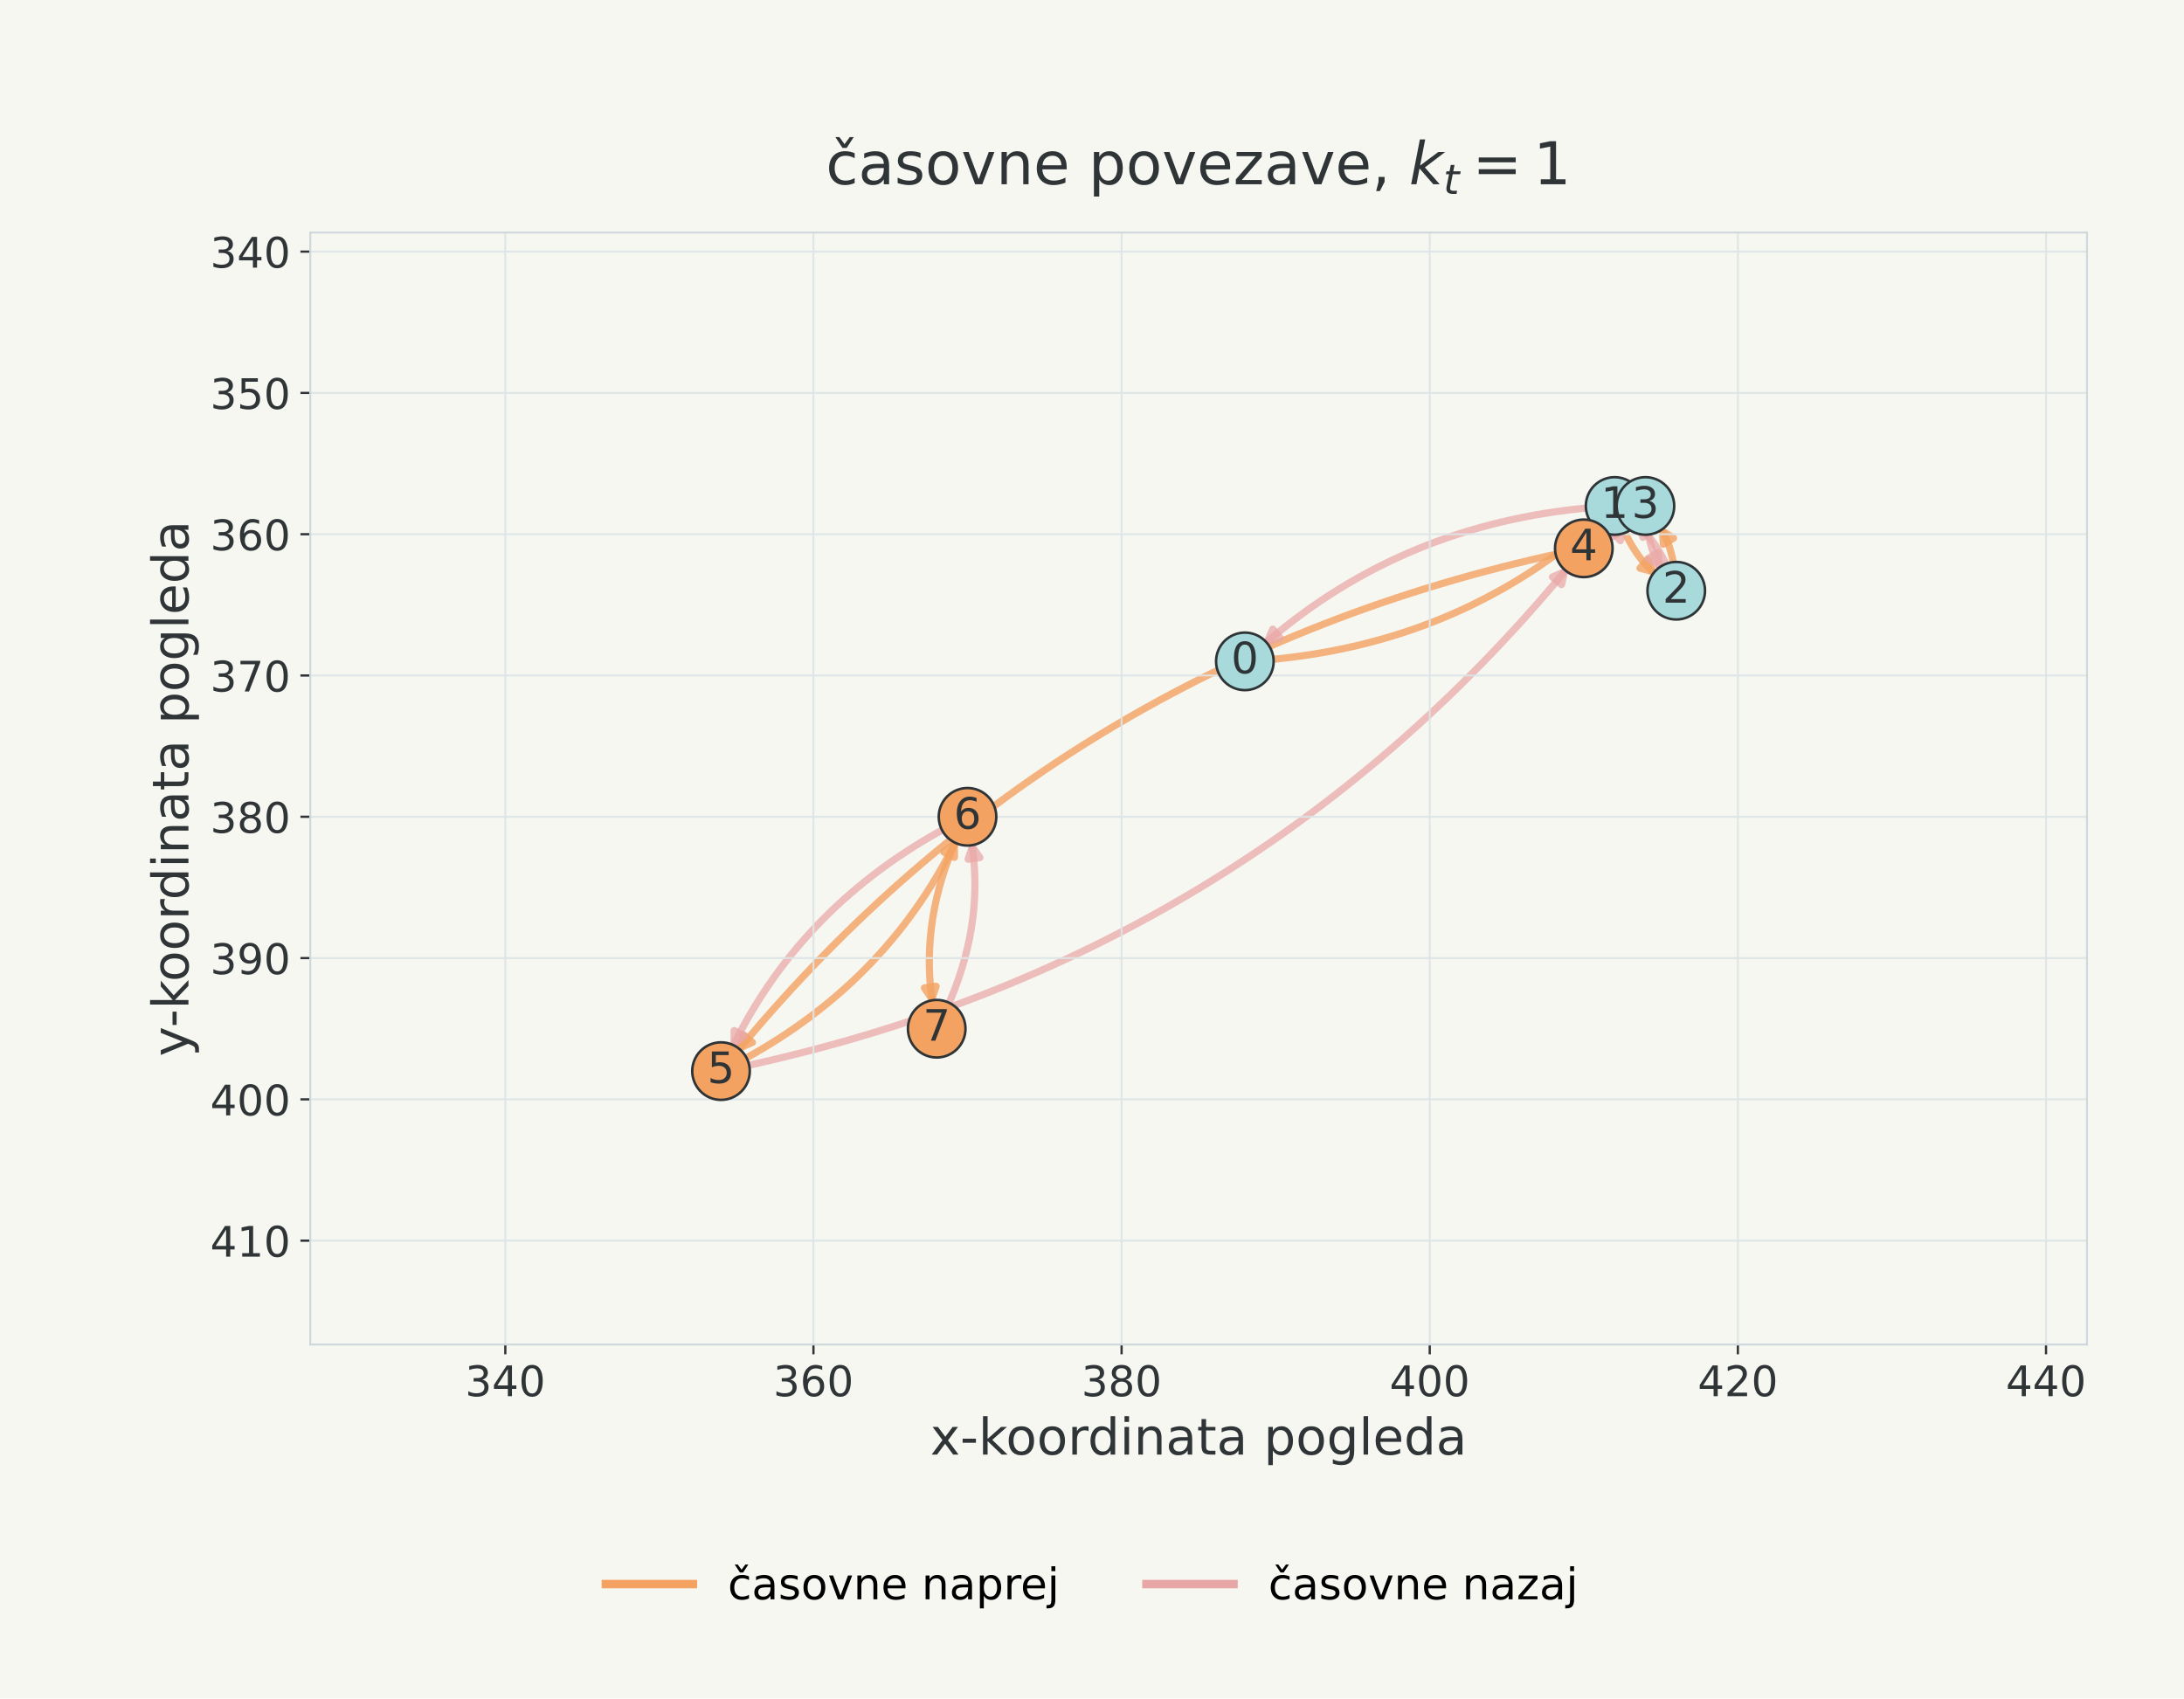
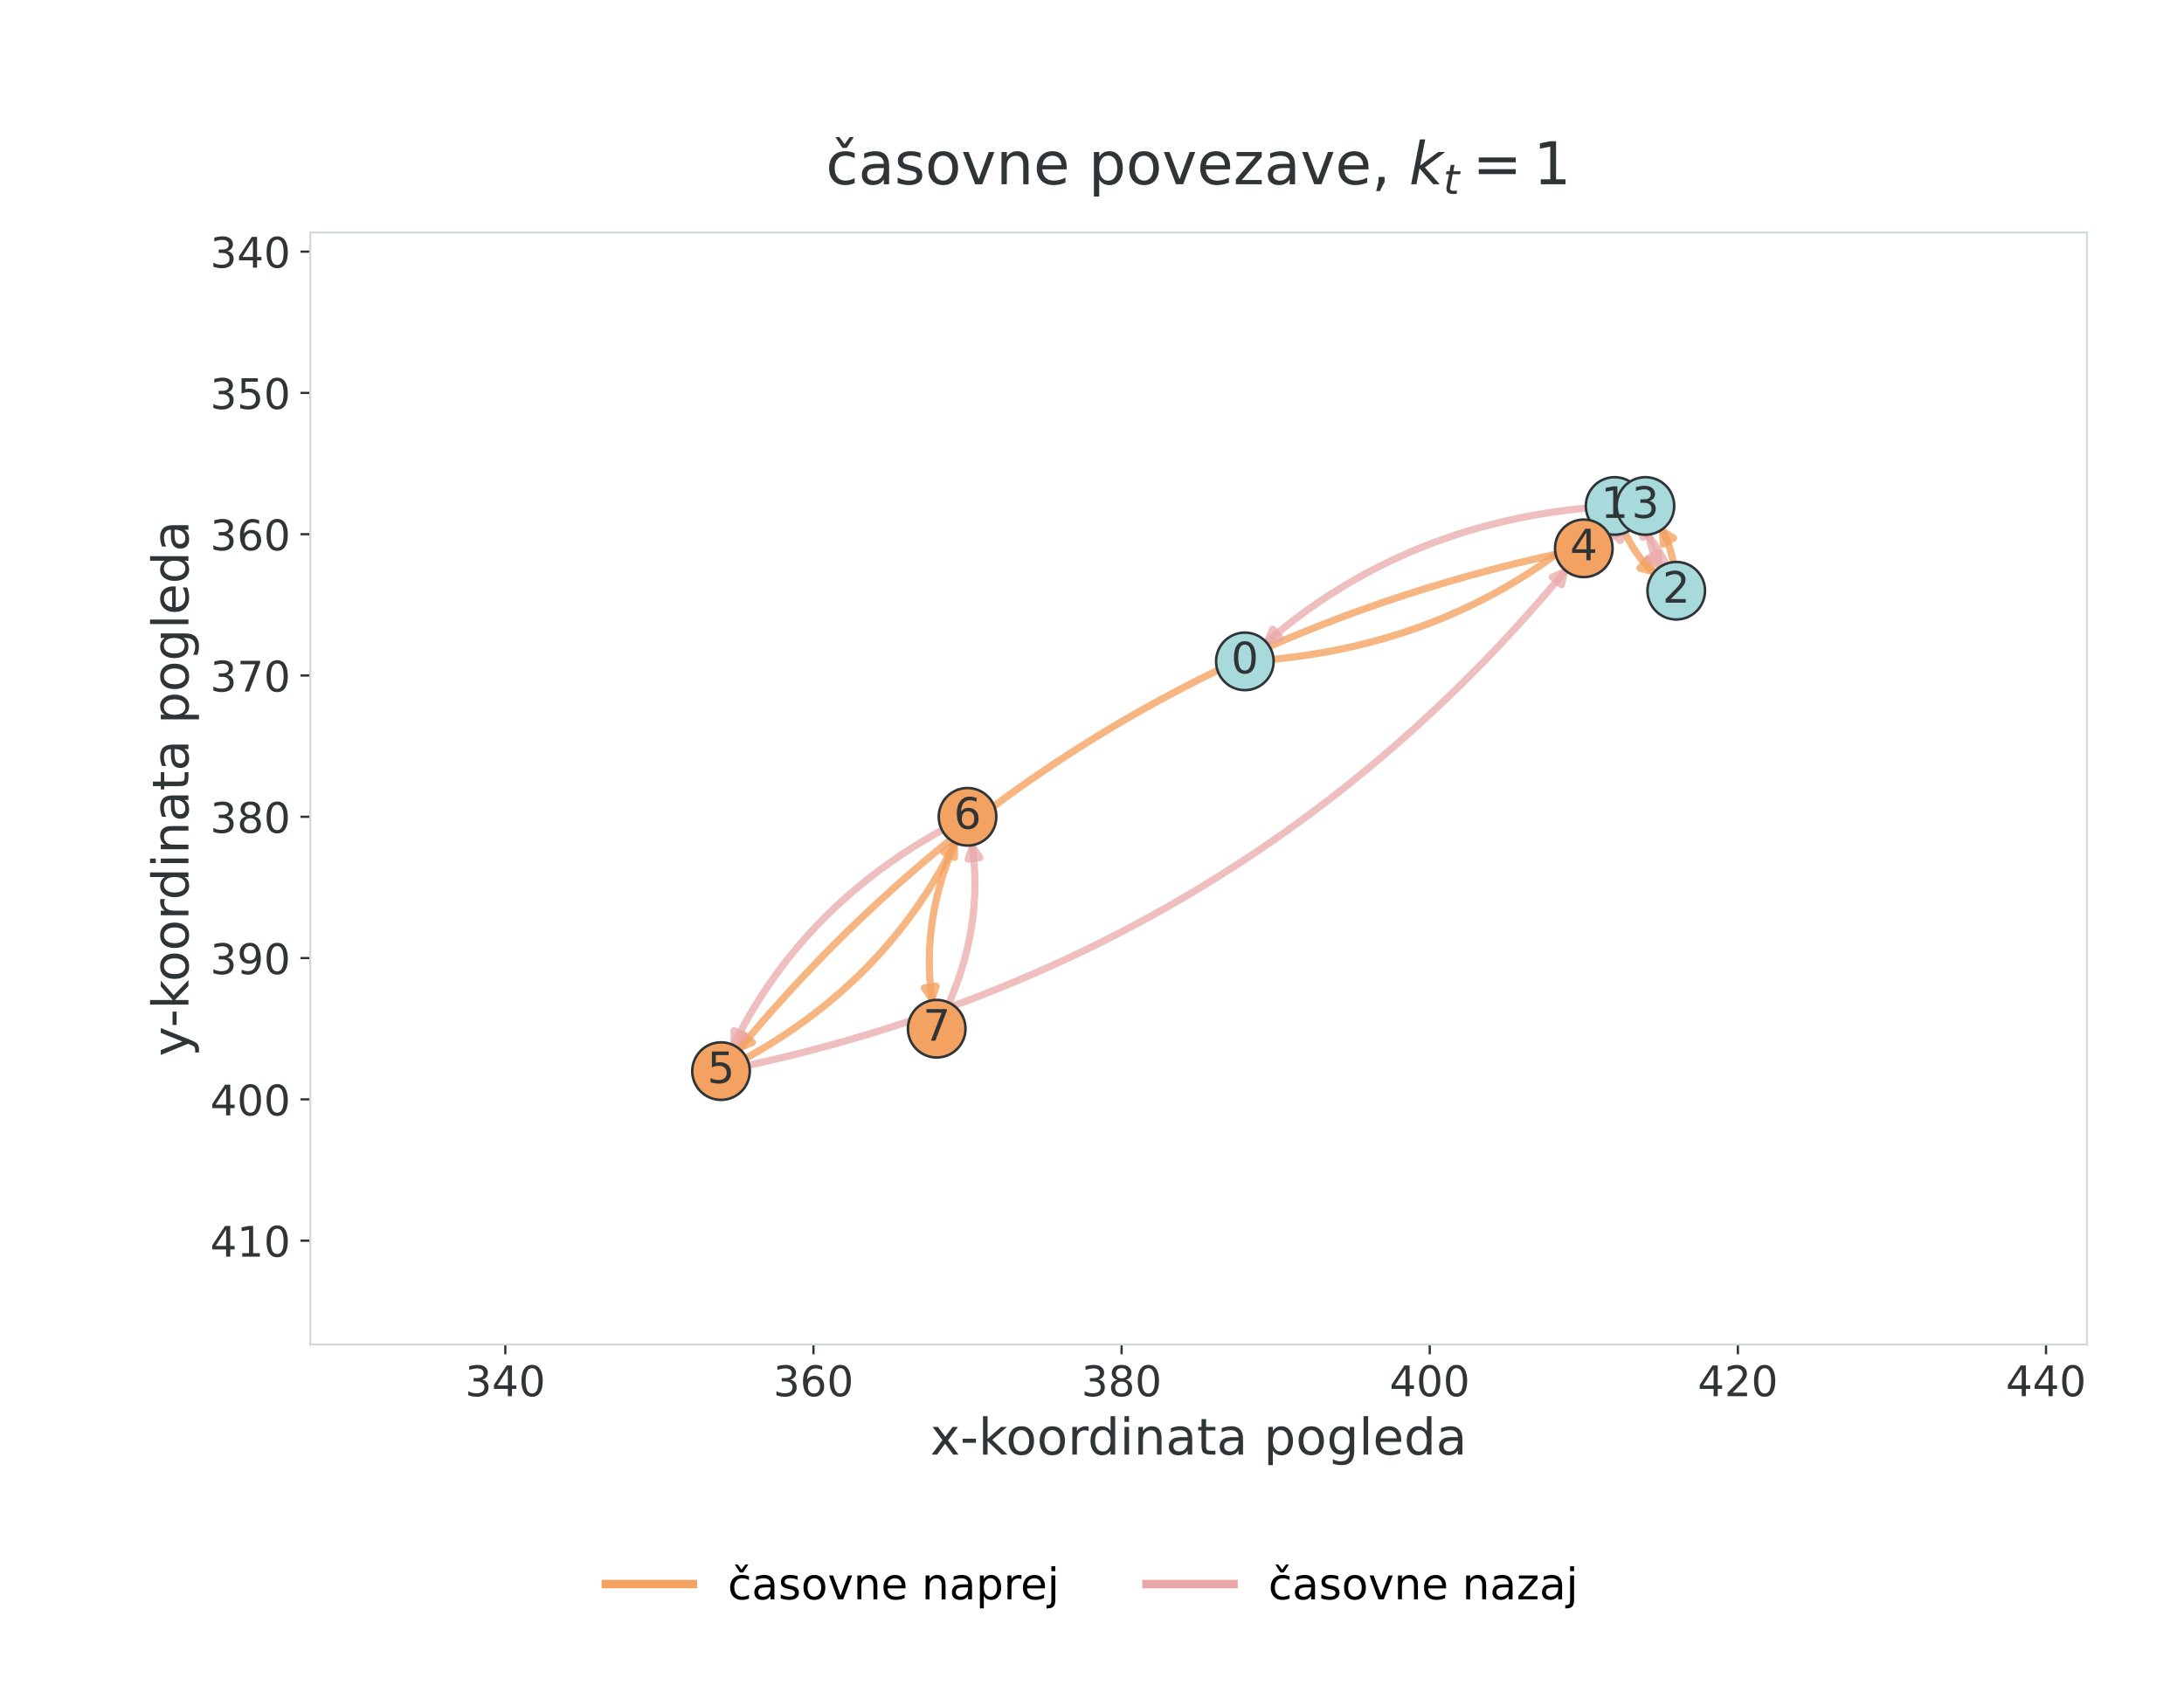
<svg xmlns="http://www.w3.org/2000/svg" xmlns:xlink="http://www.w3.org/1999/xlink" width="777.6pt" height="604.8pt" viewBox="0 0 777.6 604.8" version="1.1">
  <defs>
    <style type="text/css">*{stroke-linejoin: round; stroke-linecap: butt}</style>
  </defs>
  <g id="figure_1">
    <g id="patch_1">
-       <path d="M 0 604.8  L 777.6 604.8  L 777.6 0  L 0 0  z " style="fill: #f7f7f2" />
+       <path d="M 0 604.8  L 777.6 604.8  L 777.6 0  L 0 0  L 0 604.8  z " style="fill: none" />
    </g>
    <g id="axes_1">
      <g id="patch_2">
-         <path d="M 110.468 478.744  L 743.063 478.744  L 743.063 82.808  L 110.468 82.808  z " style="fill: #f7f7f2" />
+         <path d="M 110.468 478.744  L 743.063 478.744  L 743.063 82.808  L 110.468 82.808  L 110.468 478.744  z " style="fill: none" />
      </g>
      <g id="patch_3">
-         <path d="M 451.119 234.95  Q 518.018 229.169 566.789 187.28  " clip-path="url(#p0d8d27c0fa)" style="fill: none; opacity: 0.8; stroke: #f4a261; stroke-width: 2.556; stroke-linecap: round" />
-         <path d="M 562.208 188.43  L 566.789 187.28  L 564.96 191.635  z " clip-path="url(#p0d8d27c0fa)" style="fill: #f4a261; opacity: 0.8; stroke: #f4a261; stroke-width: 2.556; stroke-linecap: round" />
+         <path d="M 451.119 234.95  Q 518.018 229.169 566.789 187.28  " clip-path="url(#p77ba6b961a)" style="fill: none; opacity: 0.8; stroke: #f4a261; stroke-width: 2.556; stroke-linecap: round" />
+         <path d="M 562.208 188.43  L 566.789 187.28  L 564.96 191.635  z " clip-path="url(#p77ba6b961a)" style="fill: #f4a261; opacity: 0.8; stroke: #f4a261; stroke-width: 2.556; stroke-linecap: round" />
      </g>
      <g id="patch_4">
-         <path d="M 577.587 187.597  Q 582.178 197.917 588.453 203.558  " clip-path="url(#p0d8d27c0fa)" style="fill: none; opacity: 0.8; stroke: #f4a261; stroke-width: 2.556; stroke-linecap: round" />
-         <path d="M 586.723 199.163  L 588.453 203.558  L 583.899 202.305  z " clip-path="url(#p0d8d27c0fa)" style="fill: #f4a261; opacity: 0.8; stroke: #f4a261; stroke-width: 2.556; stroke-linecap: round" />
+         <path d="M 577.587 187.597  Q 582.178 197.917 588.453 203.558  " clip-path="url(#p77ba6b961a)" style="fill: none; opacity: 0.8; stroke: #f4a261; stroke-width: 2.556; stroke-linecap: round" />
+         <path d="M 586.723 199.163  L 588.453 203.558  L 583.899 202.305  z " clip-path="url(#p77ba6b961a)" style="fill: #f4a261; opacity: 0.8; stroke: #f4a261; stroke-width: 2.556; stroke-linecap: round" />
      </g>
      <g id="patch_5">
-         <path d="M 596.178 202.445  Q 594.795 193.99 591.884 189.079  " clip-path="url(#p0d8d27c0fa)" style="fill: none; opacity: 0.8; stroke: #f4a261; stroke-width: 2.556; stroke-linecap: round" />
-         <path d="M 592.221 193.79  L 591.884 189.079  L 595.854 191.636  z " clip-path="url(#p0d8d27c0fa)" style="fill: #f4a261; opacity: 0.8; stroke: #f4a261; stroke-width: 2.556; stroke-linecap: round" />
+         <path d="M 596.178 202.445  Q 594.795 193.99 591.884 189.079  " clip-path="url(#p77ba6b961a)" style="fill: none; opacity: 0.8; stroke: #f4a261; stroke-width: 2.556; stroke-linecap: round" />
+         <path d="M 592.221 193.79  L 591.884 189.079  L 595.854 191.636  z " clip-path="url(#p77ba6b961a)" style="fill: #f4a261; opacity: 0.8; stroke: #f4a261; stroke-width: 2.556; stroke-linecap: round" />
      </g>
      <g id="patch_6">
-         <path d="M 578.414 182.883  Q 573.274 185.373 571.194 187.326  " clip-path="url(#p0d8d27c0fa)" style="fill: none; opacity: 0.8; stroke: #f4a261; stroke-width: 2.556; stroke-linecap: round" />
-         <path d="M 575.719 185.974  L 571.194 187.326  L 572.827 182.895  z " clip-path="url(#p0d8d27c0fa)" style="fill: #f4a261; opacity: 0.8; stroke: #f4a261; stroke-width: 2.556; stroke-linecap: round" />
+         <path d="M 578.414 182.883  Q 573.274 185.373 571.194 187.326  " clip-path="url(#p77ba6b961a)" style="fill: none; opacity: 0.8; stroke: #f4a261; stroke-width: 2.556; stroke-linecap: round" />
+         <path d="M 575.719 185.974  L 571.194 187.326  L 572.827 182.895  z " clip-path="url(#p77ba6b961a)" style="fill: #f4a261; opacity: 0.8; stroke: #f4a261; stroke-width: 2.556; stroke-linecap: round" />
      </g>
      <g id="patch_7">
-         <path d="M 556.154 196.868  Q 378.167 235.279 263.563 373.076  " clip-path="url(#p0d8d27c0fa)" style="fill: none; opacity: 0.8; stroke: #f4a261; stroke-width: 2.556; stroke-linecap: round" />
-         <path d="M 267.888 371.179  L 263.563 373.076  L 264.64 368.478  z " clip-path="url(#p0d8d27c0fa)" style="fill: #f4a261; opacity: 0.8; stroke: #f4a261; stroke-width: 2.556; stroke-linecap: round" />
+         <path d="M 556.154 196.868  Q 378.167 235.279 263.563 373.076  " clip-path="url(#p77ba6b961a)" style="fill: none; opacity: 0.8; stroke: #f4a261; stroke-width: 2.556; stroke-linecap: round" />
+         <path d="M 267.888 371.179  L 263.563 373.076  L 264.64 368.478  z " clip-path="url(#p77ba6b961a)" style="fill: #f4a261; opacity: 0.8; stroke: #f4a261; stroke-width: 2.556; stroke-linecap: round" />
      </g>
      <g id="patch_8">
-         <path d="M 263.757 377.776  Q 315.073 350.148 339.809 300.552  " clip-path="url(#p0d8d27c0fa)" style="fill: none; opacity: 0.8; stroke: #f4a261; stroke-width: 2.556; stroke-linecap: round" />
-         <path d="M 336.033 303.389  L 339.809 300.552  L 339.813 305.274  z " clip-path="url(#p0d8d27c0fa)" style="fill: #f4a261; opacity: 0.8; stroke: #f4a261; stroke-width: 2.556; stroke-linecap: round" />
+         <path d="M 263.757 377.776  Q 315.073 350.148 339.809 300.552  " clip-path="url(#p77ba6b961a)" style="fill: none; opacity: 0.8; stroke: #f4a261; stroke-width: 2.556; stroke-linecap: round" />
+         <path d="M 336.033 303.389  L 339.809 300.552  L 339.813 305.274  z " clip-path="url(#p77ba6b961a)" style="fill: #f4a261; opacity: 0.8; stroke: #f4a261; stroke-width: 2.556; stroke-linecap: round" />
      </g>
      <g id="patch_9">
-         <path d="M 340.979 297.943  Q 327.833 326.946 331.786 355.66  " clip-path="url(#p0d8d27c0fa)" style="fill: none; opacity: 0.8; stroke: #f4a261; stroke-width: 2.556; stroke-linecap: round" />
-         <path d="M 333.302 351.188  L 331.786 355.66  L 329.117 351.764  z " clip-path="url(#p0d8d27c0fa)" style="fill: #f4a261; opacity: 0.8; stroke: #f4a261; stroke-width: 2.556; stroke-linecap: round" />
+         <path d="M 340.979 297.943  Q 327.833 326.946 331.786 355.66  " clip-path="url(#p77ba6b961a)" style="fill: none; opacity: 0.8; stroke: #f4a261; stroke-width: 2.556; stroke-linecap: round" />
+         <path d="M 333.302 351.188  L 331.786 355.66  L 329.117 351.764  z " clip-path="url(#p77ba6b961a)" style="fill: #f4a261; opacity: 0.8; stroke: #f4a261; stroke-width: 2.556; stroke-linecap: round" />
      </g>
      <g id="patch_10">
-         <path d="M 566.979 180.704  Q 500.08 186.485 451.309 228.374  " clip-path="url(#p0d8d27c0fa)" style="fill: none; opacity: 0.72; stroke: #e9a6a6; stroke-width: 2.556; stroke-linecap: round" />
-         <path d="M 455.889 227.224  L 451.309 228.374  L 453.137 224.02  z " clip-path="url(#p0d8d27c0fa)" style="fill: #e9a6a6; opacity: 0.72; stroke: #e9a6a6; stroke-width: 2.556; stroke-linecap: round" />
+         <path d="M 566.979 180.704  Q 500.08 186.485 451.309 228.374  " clip-path="url(#p77ba6b961a)" style="fill: none; opacity: 0.72; stroke: #e9a6a6; stroke-width: 2.556; stroke-linecap: round" />
+         <path d="M 455.889 227.224  L 451.309 228.374  L 453.137 224.02  z " clip-path="url(#p77ba6b961a)" style="fill: #e9a6a6; opacity: 0.72; stroke: #e9a6a6; stroke-width: 2.556; stroke-linecap: round" />
      </g>
      <g id="patch_11">
-         <path d="M 594.106 202.903  Q 589.515 192.582 583.24 186.942  " clip-path="url(#p0d8d27c0fa)" style="fill: none; opacity: 0.72; stroke: #e9a6a6; stroke-width: 2.556; stroke-linecap: round" />
-         <path d="M 584.97 191.336  L 583.24 186.942  L 587.794 188.195  z " clip-path="url(#p0d8d27c0fa)" style="fill: #e9a6a6; opacity: 0.72; stroke: #e9a6a6; stroke-width: 2.556; stroke-linecap: round" />
+         <path d="M 594.106 202.903  Q 589.515 192.582 583.24 186.942  " clip-path="url(#p77ba6b961a)" style="fill: none; opacity: 0.72; stroke: #e9a6a6; stroke-width: 2.556; stroke-linecap: round" />
+         <path d="M 584.97 191.336  L 583.24 186.942  L 587.794 188.195  z " clip-path="url(#p77ba6b961a)" style="fill: #e9a6a6; opacity: 0.72; stroke: #e9a6a6; stroke-width: 2.556; stroke-linecap: round" />
      </g>
      <g id="patch_12">
-         <path d="M 586.486 188.055  Q 587.869 196.509 590.781 201.42  " clip-path="url(#p0d8d27c0fa)" style="fill: none; opacity: 0.72; stroke: #e9a6a6; stroke-width: 2.556; stroke-linecap: round" />
-         <path d="M 590.443 196.71  L 590.781 201.42  L 586.81 198.864  z " clip-path="url(#p0d8d27c0fa)" style="fill: #e9a6a6; opacity: 0.72; stroke: #e9a6a6; stroke-width: 2.556; stroke-linecap: round" />
+         <path d="M 586.486 188.055  Q 587.869 196.509 590.781 201.42  " clip-path="url(#p77ba6b961a)" style="fill: none; opacity: 0.72; stroke: #e9a6a6; stroke-width: 2.556; stroke-linecap: round" />
+         <path d="M 590.443 196.71  L 590.781 201.42  L 586.81 198.864  z " clip-path="url(#p77ba6b961a)" style="fill: #e9a6a6; opacity: 0.72; stroke: #e9a6a6; stroke-width: 2.556; stroke-linecap: round" />
      </g>
      <g id="patch_13">
-         <path d="M 571.337 192.523  Q 576.477 190.034 578.557 188.081  " clip-path="url(#p0d8d27c0fa)" style="fill: none; opacity: 0.72; stroke: #e9a6a6; stroke-width: 2.556; stroke-linecap: round" />
-         <path d="M 574.032 189.432  L 578.557 188.081  L 576.924 192.512  z " clip-path="url(#p0d8d27c0fa)" style="fill: #e9a6a6; opacity: 0.72; stroke: #e9a6a6; stroke-width: 2.556; stroke-linecap: round" />
+         <path d="M 571.337 192.523  Q 576.477 190.034 578.557 188.081  " clip-path="url(#p77ba6b961a)" style="fill: none; opacity: 0.72; stroke: #e9a6a6; stroke-width: 2.556; stroke-linecap: round" />
+         <path d="M 574.032 189.432  L 578.557 188.081  L 576.924 192.512  z " clip-path="url(#p77ba6b961a)" style="fill: #e9a6a6; opacity: 0.72; stroke: #e9a6a6; stroke-width: 2.556; stroke-linecap: round" />
      </g>
      <g id="patch_14">
-         <path d="M 264.464 379.776  Q 442.45 341.366 557.054 203.569  " clip-path="url(#p0d8d27c0fa)" style="fill: none; opacity: 0.72; stroke: #e9a6a6; stroke-width: 2.556; stroke-linecap: round" />
-         <path d="M 552.73 205.466  L 557.054 203.569  L 555.977 208.167  z " clip-path="url(#p0d8d27c0fa)" style="fill: #e9a6a6; opacity: 0.72; stroke: #e9a6a6; stroke-width: 2.556; stroke-linecap: round" />
+         <path d="M 264.464 379.776  Q 442.45 341.366 557.054 203.569  " clip-path="url(#p77ba6b961a)" style="fill: none; opacity: 0.72; stroke: #e9a6a6; stroke-width: 2.556; stroke-linecap: round" />
+         <path d="M 552.73 205.466  L 557.054 203.569  L 555.977 208.167  z " clip-path="url(#p77ba6b961a)" style="fill: #e9a6a6; opacity: 0.72; stroke: #e9a6a6; stroke-width: 2.556; stroke-linecap: round" />
      </g>
      <g id="patch_15">
-         <path d="M 337.438 294.457  Q 286.122 322.085 261.386 371.681  " clip-path="url(#p0d8d27c0fa)" style="fill: none; opacity: 0.72; stroke: #e9a6a6; stroke-width: 2.556; stroke-linecap: round" />
-         <path d="M 265.162 368.844  L 261.386 371.681  L 261.382 366.959  z " clip-path="url(#p0d8d27c0fa)" style="fill: #e9a6a6; opacity: 0.72; stroke: #e9a6a6; stroke-width: 2.556; stroke-linecap: round" />
+         <path d="M 337.438 294.457  Q 286.122 322.085 261.386 371.681  " clip-path="url(#p77ba6b961a)" style="fill: none; opacity: 0.72; stroke: #e9a6a6; stroke-width: 2.556; stroke-linecap: round" />
+         <path d="M 265.162 368.844  L 261.386 371.681  L 261.382 366.959  z " clip-path="url(#p77ba6b961a)" style="fill: #e9a6a6; opacity: 0.72; stroke: #e9a6a6; stroke-width: 2.556; stroke-linecap: round" />
      </g>
      <g id="patch_16">
-         <path d="M 337.014 359.197  Q 350.16 330.194 346.207 301.48  " clip-path="url(#p0d8d27c0fa)" style="fill: none; opacity: 0.72; stroke: #e9a6a6; stroke-width: 2.556; stroke-linecap: round" />
-         <path d="M 344.691 305.952  L 346.207 301.48  L 348.875 305.376  z " clip-path="url(#p0d8d27c0fa)" style="fill: #e9a6a6; opacity: 0.72; stroke: #e9a6a6; stroke-width: 2.556; stroke-linecap: round" />
+         <path d="M 337.014 359.197  Q 350.16 330.194 346.207 301.48  " clip-path="url(#p77ba6b961a)" style="fill: none; opacity: 0.72; stroke: #e9a6a6; stroke-width: 2.556; stroke-linecap: round" />
+         <path d="M 344.691 305.952  L 346.207 301.48  L 348.875 305.376  z " clip-path="url(#p77ba6b961a)" style="fill: #e9a6a6; opacity: 0.72; stroke: #e9a6a6; stroke-width: 2.556; stroke-linecap: round" />
      </g>
      <g id="matplotlib.axis_1">
        <g id="xtick_1">
          <g id="line2d_1">
-             <path d="M 179.915 478.744  L 179.915 82.808  " clip-path="url(#p0d8d27c0fa)" style="fill: none; stroke: #dde4e6; stroke-opacity: 0.9; stroke-width: 0.7; stroke-linecap: square" />
-           </g>
-           <g id="line2d_2">
            <defs>
-               <path id="m4d97842144" d="M 0 0  L 0 3.5  " style="stroke: #2f3437; stroke-width: 0.8" />
+               <path id="m9a0cdb6ddf" d="M 0 0  L 0 3.5  " style="stroke: #2f3437; stroke-width: 0.8" />
            </defs>
            <g>
-               <use xlink:href="#m4d97842144" x="179.915" y="478.744" style="fill: #2f3437; stroke: #2f3437; stroke-width: 0.8" />
+               <use xlink:href="#m9a0cdb6ddf" x="179.915" y="478.744" style="fill: #2f3437; stroke: #2f3437; stroke-width: 0.8" />
            </g>
          </g>
          <g id="text_1">
            <text style="font-size: 15px; font-family: 'DejaVu Sans'; text-anchor: middle; fill: #2f3437" x="179.915" y="497.142" transform="rotate(-0 179.9152 497.1417)">340</text>
          </g>
        </g>
        <g id="xtick_2">
-           <g id="line2d_3">
-             <path d="M 289.626 478.744  L 289.626 82.808  " clip-path="url(#p0d8d27c0fa)" style="fill: none; stroke: #dde4e6; stroke-opacity: 0.9; stroke-width: 0.7; stroke-linecap: square" />
-           </g>
-           <g id="line2d_4">
-             <g>
-               <use xlink:href="#m4d97842144" x="289.626" y="478.744" style="fill: #2f3437; stroke: #2f3437; stroke-width: 0.8" />
+           <g id="line2d_2">
+             <g>
+               <use xlink:href="#m9a0cdb6ddf" x="289.626" y="478.744" style="fill: #2f3437; stroke: #2f3437; stroke-width: 0.8" />
            </g>
          </g>
          <g id="text_2">
            <text style="font-size: 15px; font-family: 'DejaVu Sans'; text-anchor: middle; fill: #2f3437" x="289.626" y="497.142" transform="rotate(-0 289.6264 497.1417)">360</text>
          </g>
        </g>
        <g id="xtick_3">
-           <g id="line2d_5">
-             <path d="M 399.338 478.744  L 399.338 82.808  " clip-path="url(#p0d8d27c0fa)" style="fill: none; stroke: #dde4e6; stroke-opacity: 0.9; stroke-width: 0.7; stroke-linecap: square" />
-           </g>
-           <g id="line2d_6">
-             <g>
-               <use xlink:href="#m4d97842144" x="399.338" y="478.744" style="fill: #2f3437; stroke: #2f3437; stroke-width: 0.8" />
+           <g id="line2d_3">
+             <g>
+               <use xlink:href="#m9a0cdb6ddf" x="399.338" y="478.744" style="fill: #2f3437; stroke: #2f3437; stroke-width: 0.8" />
            </g>
          </g>
          <g id="text_3">
            <text style="font-size: 15px; font-family: 'DejaVu Sans'; text-anchor: middle; fill: #2f3437" x="399.338" y="497.142" transform="rotate(-0 399.3375 497.1417)">380</text>
          </g>
        </g>
        <g id="xtick_4">
-           <g id="line2d_7">
-             <path d="M 509.049 478.744  L 509.049 82.808  " clip-path="url(#p0d8d27c0fa)" style="fill: none; stroke: #dde4e6; stroke-opacity: 0.9; stroke-width: 0.7; stroke-linecap: square" />
-           </g>
-           <g id="line2d_8">
-             <g>
-               <use xlink:href="#m4d97842144" x="509.049" y="478.744" style="fill: #2f3437; stroke: #2f3437; stroke-width: 0.8" />
+           <g id="line2d_4">
+             <g>
+               <use xlink:href="#m9a0cdb6ddf" x="509.049" y="478.744" style="fill: #2f3437; stroke: #2f3437; stroke-width: 0.8" />
            </g>
          </g>
          <g id="text_4">
            <text style="font-size: 15px; font-family: 'DejaVu Sans'; text-anchor: middle; fill: #2f3437" x="509.049" y="497.142" transform="rotate(-0 509.0487 497.1417)">400</text>
          </g>
        </g>
        <g id="xtick_5">
-           <g id="line2d_9">
-             <path d="M 618.76 478.744  L 618.76 82.808  " clip-path="url(#p0d8d27c0fa)" style="fill: none; stroke: #dde4e6; stroke-opacity: 0.9; stroke-width: 0.7; stroke-linecap: square" />
-           </g>
-           <g id="line2d_10">
-             <g>
-               <use xlink:href="#m4d97842144" x="618.76" y="478.744" style="fill: #2f3437; stroke: #2f3437; stroke-width: 0.8" />
+           <g id="line2d_5">
+             <g>
+               <use xlink:href="#m9a0cdb6ddf" x="618.76" y="478.744" style="fill: #2f3437; stroke: #2f3437; stroke-width: 0.8" />
            </g>
          </g>
          <g id="text_5">
            <text style="font-size: 15px; font-family: 'DejaVu Sans'; text-anchor: middle; fill: #2f3437" x="618.76" y="497.142" transform="rotate(-0 618.7599 497.1417)">420</text>
          </g>
        </g>
        <g id="xtick_6">
-           <g id="line2d_11">
-             <path d="M 728.471 478.744  L 728.471 82.808  " clip-path="url(#p0d8d27c0fa)" style="fill: none; stroke: #dde4e6; stroke-opacity: 0.9; stroke-width: 0.7; stroke-linecap: square" />
-           </g>
-           <g id="line2d_12">
-             <g>
-               <use xlink:href="#m4d97842144" x="728.471" y="478.744" style="fill: #2f3437; stroke: #2f3437; stroke-width: 0.8" />
+           <g id="line2d_6">
+             <g>
+               <use xlink:href="#m9a0cdb6ddf" x="728.471" y="478.744" style="fill: #2f3437; stroke: #2f3437; stroke-width: 0.8" />
            </g>
          </g>
          <g id="text_6">
            <text style="font-size: 15px; font-family: 'DejaVu Sans'; text-anchor: middle; fill: #2f3437" x="728.471" y="497.142" transform="rotate(-0 728.4711 497.1417)">440</text>
          </g>
        </g>
        <g id="text_7">
          <text style="font-size: 18px; font-family: 'DejaVu Sans'; text-anchor: middle; fill: #2f3437" x="426.765" y="517.938" transform="rotate(-0 426.7653 517.9384)">x-koordinata pogleda</text>
        </g>
      </g>
      <g id="matplotlib.axis_2">
        <g id="ytick_1">
-           <g id="line2d_13">
-             <path d="M 110.468 89.6  L 743.063 89.6  " clip-path="url(#p0d8d27c0fa)" style="fill: none; stroke: #dde4e6; stroke-opacity: 0.9; stroke-width: 0.7; stroke-linecap: square" />
-           </g>
-           <g id="line2d_14">
+           <g id="line2d_7">
            <defs>
-               <path id="m76fb032e09" d="M 0 0  L -3.5 0  " style="stroke: #2f3437; stroke-width: 0.8" />
+               <path id="m001d211f83" d="M 0 0  L -3.5 0  " style="stroke: #2f3437; stroke-width: 0.8" />
            </defs>
            <g>
-               <use xlink:href="#m76fb032e09" x="110.468" y="89.6" style="fill: #2f3437; stroke: #2f3437; stroke-width: 0.8" />
+               <use xlink:href="#m001d211f83" x="110.468" y="89.6" style="fill: #2f3437; stroke: #2f3437; stroke-width: 0.8" />
            </g>
          </g>
          <g id="text_8">
            <text style="font-size: 15px; font-family: 'DejaVu Sans'; text-anchor: end; fill: #2f3437" x="103.468" y="95.299" transform="rotate(-0 103.468 95.29861)">340</text>
          </g>
        </g>
        <g id="ytick_2">
-           <g id="line2d_15">
-             <path d="M 110.468 139.909  L 743.063 139.909  " clip-path="url(#p0d8d27c0fa)" style="fill: none; stroke: #dde4e6; stroke-opacity: 0.9; stroke-width: 0.7; stroke-linecap: square" />
-           </g>
-           <g id="line2d_16">
-             <g>
-               <use xlink:href="#m76fb032e09" x="110.468" y="139.909" style="fill: #2f3437; stroke: #2f3437; stroke-width: 0.8" />
+           <g id="line2d_8">
+             <g>
+               <use xlink:href="#m001d211f83" x="110.468" y="139.909" style="fill: #2f3437; stroke: #2f3437; stroke-width: 0.8" />
            </g>
          </g>
          <g id="text_9">
            <text style="font-size: 15px; font-family: 'DejaVu Sans'; text-anchor: end; fill: #2f3437" x="103.468" y="145.608" transform="rotate(-0 103.468 145.6081)">350</text>
          </g>
        </g>
        <g id="ytick_3">
-           <g id="line2d_17">
-             <path d="M 110.468 190.219  L 743.063 190.219  " clip-path="url(#p0d8d27c0fa)" style="fill: none; stroke: #dde4e6; stroke-opacity: 0.9; stroke-width: 0.7; stroke-linecap: square" />
-           </g>
-           <g id="line2d_18">
-             <g>
-               <use xlink:href="#m76fb032e09" x="110.468" y="190.219" style="fill: #2f3437; stroke: #2f3437; stroke-width: 0.8" />
+           <g id="line2d_9">
+             <g>
+               <use xlink:href="#m001d211f83" x="110.468" y="190.219" style="fill: #2f3437; stroke: #2f3437; stroke-width: 0.8" />
            </g>
          </g>
          <g id="text_10">
            <text style="font-size: 15px; font-family: 'DejaVu Sans'; text-anchor: end; fill: #2f3437" x="103.468" y="195.918" transform="rotate(-0 103.468 195.9177)">360</text>
          </g>
        </g>
        <g id="ytick_4">
-           <g id="line2d_19">
-             <path d="M 110.468 240.528  L 743.063 240.528  " clip-path="url(#p0d8d27c0fa)" style="fill: none; stroke: #dde4e6; stroke-opacity: 0.9; stroke-width: 0.7; stroke-linecap: square" />
-           </g>
-           <g id="line2d_20">
-             <g>
-               <use xlink:href="#m76fb032e09" x="110.468" y="240.528" style="fill: #2f3437; stroke: #2f3437; stroke-width: 0.8" />
+           <g id="line2d_10">
+             <g>
+               <use xlink:href="#m001d211f83" x="110.468" y="240.528" style="fill: #2f3437; stroke: #2f3437; stroke-width: 0.8" />
            </g>
          </g>
          <g id="text_11">
            <text style="font-size: 15px; font-family: 'DejaVu Sans'; text-anchor: end; fill: #2f3437" x="103.468" y="246.227" transform="rotate(-0 103.468 246.2272)">370</text>
          </g>
        </g>
        <g id="ytick_5">
-           <g id="line2d_21">
-             <path d="M 110.468 290.838  L 743.063 290.838  " clip-path="url(#p0d8d27c0fa)" style="fill: none; stroke: #dde4e6; stroke-opacity: 0.9; stroke-width: 0.7; stroke-linecap: square" />
-           </g>
-           <g id="line2d_22">
-             <g>
-               <use xlink:href="#m76fb032e09" x="110.468" y="290.838" style="fill: #2f3437; stroke: #2f3437; stroke-width: 0.8" />
+           <g id="line2d_11">
+             <g>
+               <use xlink:href="#m001d211f83" x="110.468" y="290.838" style="fill: #2f3437; stroke: #2f3437; stroke-width: 0.8" />
            </g>
          </g>
          <g id="text_12">
            <text style="font-size: 15px; font-family: 'DejaVu Sans'; text-anchor: end; fill: #2f3437" x="103.468" y="296.537" transform="rotate(-0 103.468 296.5367)">380</text>
          </g>
        </g>
        <g id="ytick_6">
-           <g id="line2d_23">
-             <path d="M 110.468 341.147  L 743.063 341.147  " clip-path="url(#p0d8d27c0fa)" style="fill: none; stroke: #dde4e6; stroke-opacity: 0.9; stroke-width: 0.7; stroke-linecap: square" />
-           </g>
-           <g id="line2d_24">
-             <g>
-               <use xlink:href="#m76fb032e09" x="110.468" y="341.147" style="fill: #2f3437; stroke: #2f3437; stroke-width: 0.8" />
+           <g id="line2d_12">
+             <g>
+               <use xlink:href="#m001d211f83" x="110.468" y="341.147" style="fill: #2f3437; stroke: #2f3437; stroke-width: 0.8" />
            </g>
          </g>
          <g id="text_13">
            <text style="font-size: 15px; font-family: 'DejaVu Sans'; text-anchor: end; fill: #2f3437" x="103.468" y="346.846" transform="rotate(-0 103.468 346.8463)">390</text>
          </g>
        </g>
        <g id="ytick_7">
-           <g id="line2d_25">
-             <path d="M 110.468 391.457  L 743.063 391.457  " clip-path="url(#p0d8d27c0fa)" style="fill: none; stroke: #dde4e6; stroke-opacity: 0.9; stroke-width: 0.7; stroke-linecap: square" />
-           </g>
-           <g id="line2d_26">
-             <g>
-               <use xlink:href="#m76fb032e09" x="110.468" y="391.457" style="fill: #2f3437; stroke: #2f3437; stroke-width: 0.8" />
+           <g id="line2d_13">
+             <g>
+               <use xlink:href="#m001d211f83" x="110.468" y="391.457" style="fill: #2f3437; stroke: #2f3437; stroke-width: 0.8" />
            </g>
          </g>
          <g id="text_14">
            <text style="font-size: 15px; font-family: 'DejaVu Sans'; text-anchor: end; fill: #2f3437" x="103.468" y="397.156" transform="rotate(-0 103.468 397.1558)">400</text>
          </g>
        </g>
        <g id="ytick_8">
-           <g id="line2d_27">
-             <path d="M 110.468 441.766  L 743.063 441.766  " clip-path="url(#p0d8d27c0fa)" style="fill: none; stroke: #dde4e6; stroke-opacity: 0.9; stroke-width: 0.7; stroke-linecap: square" />
-           </g>
-           <g id="line2d_28">
-             <g>
-               <use xlink:href="#m76fb032e09" x="110.468" y="441.766" style="fill: #2f3437; stroke: #2f3437; stroke-width: 0.8" />
+           <g id="line2d_14">
+             <g>
+               <use xlink:href="#m001d211f83" x="110.468" y="441.766" style="fill: #2f3437; stroke: #2f3437; stroke-width: 0.8" />
            </g>
          </g>
          <g id="text_15">
            <text style="font-size: 15px; font-family: 'DejaVu Sans'; text-anchor: end; fill: #2f3437" x="103.468" y="447.465" transform="rotate(-0 103.468 447.4653)">410</text>
          </g>
        </g>
        <g id="text_16">
          <text style="font-size: 18px; font-family: 'DejaVu Sans'; text-anchor: middle; fill: #2f3437" x="67.093" y="280.776" transform="rotate(-90 67.09331 280.776)">y-koordinata pogleda</text>
        </g>
      </g>
      <g id="patch_17">
        <path d="M 110.468 478.744  L 110.468 82.808  " style="fill: none; stroke: #cfd8dc; stroke-width: 0.7; stroke-linejoin: miter; stroke-linecap: square" />
      </g>
      <g id="patch_18">
        <path d="M 743.063 478.744  L 743.063 82.808  " style="fill: none; stroke: #cfd8dc; stroke-width: 0.7; stroke-linejoin: miter; stroke-linecap: square" />
      </g>
      <g id="patch_19">
        <path d="M 110.468 478.744  L 743.063 478.744  " style="fill: none; stroke: #cfd8dc; stroke-width: 0.7; stroke-linejoin: miter; stroke-linecap: square" />
      </g>
      <g id="patch_20">
        <path d="M 110.468 82.808  L 743.063 82.808  " style="fill: none; stroke: #cfd8dc; stroke-width: 0.7; stroke-linejoin: miter; stroke-linecap: square" />
      </g>
      <g id="PathCollection_1">
        <defs>
-           <path id="m08f230509b" d="M 0 10.247  C 2.718 10.247 5.324 9.167 7.246 7.246  C 9.167 5.324 10.247 2.718 10.247 0  C 10.247 -2.718 9.167 -5.324 7.246 -7.246  C 5.324 -9.167 2.718 -10.247 0 -10.247  C -2.718 -10.247 -5.324 -9.167 -7.246 -7.246  C -9.167 -5.324 -10.247 -2.718 -10.247 0  C -10.247 2.718 -9.167 5.324 -7.246 7.246  C -5.324 9.167 -2.718 10.247 0 10.247  z " style="stroke: #2f3437; stroke-width: 0.9" />
+           <path id="m0ec82757bb" d="M 0 10.247  C 2.718 10.247 5.324 9.167 7.246 7.246  C 9.167 5.324 10.247 2.718 10.247 0  C 10.247 -2.718 9.167 -5.324 7.246 -7.246  C 5.324 -9.167 2.718 -10.247 0 -10.247  C -2.718 -10.247 -5.324 -9.167 -7.246 -7.246  C -9.167 -5.324 -10.247 -2.718 -10.247 0  C -10.247 2.718 -9.167 5.324 -7.246 7.246  C -5.324 9.167 -2.718 10.247 0 10.247  z " style="stroke: #2f3437; stroke-width: 0.9" />
        </defs>
-         <g clip-path="url(#p0d8d27c0fa)">
-           <use xlink:href="#m08f230509b" x="443.222" y="235.497" style="fill: #a8dadc; stroke: #2f3437; stroke-width: 0.9" />
+         <g clip-path="url(#p77ba6b961a)">
+           <use xlink:href="#m0ec82757bb" x="443.222" y="235.497" style="fill: #a8dadc; stroke: #2f3437; stroke-width: 0.9" />
        </g>
      </g>
      <g id="PathCollection_2">
-         <g clip-path="url(#p0d8d27c0fa)">
-           <use xlink:href="#m08f230509b" x="574.875" y="180.157" style="fill: #a8dadc; stroke: #2f3437; stroke-width: 0.9" />
+         <g clip-path="url(#p77ba6b961a)">
+           <use xlink:href="#m0ec82757bb" x="574.875" y="180.157" style="fill: #a8dadc; stroke: #2f3437; stroke-width: 0.9" />
        </g>
      </g>
      <g id="PathCollection_3">
-         <g clip-path="url(#p0d8d27c0fa)">
-           <use xlink:href="#m08f230509b" x="596.818" y="210.343" style="fill: #a8dadc; stroke: #2f3437; stroke-width: 0.9" />
+         <g clip-path="url(#p77ba6b961a)">
+           <use xlink:href="#m0ec82757bb" x="596.818" y="210.343" style="fill: #a8dadc; stroke: #2f3437; stroke-width: 0.9" />
        </g>
      </g>
      <g id="PathCollection_4">
-         <g clip-path="url(#p0d8d27c0fa)">
-           <use xlink:href="#m08f230509b" x="585.847" y="180.157" style="fill: #a8dadc; stroke: #2f3437; stroke-width: 0.9" />
+         <g clip-path="url(#p77ba6b961a)">
+           <use xlink:href="#m0ec82757bb" x="585.847" y="180.157" style="fill: #a8dadc; stroke: #2f3437; stroke-width: 0.9" />
        </g>
      </g>
      <g id="PathCollection_5">
        <defs>
-           <path id="mdad6586f3c" d="M 0 10.247  C 2.718 10.247 5.324 9.167 7.246 7.246  C 9.167 5.324 10.247 2.718 10.247 0  C 10.247 -2.718 9.167 -5.324 7.246 -7.246  C 5.324 -9.167 2.718 -10.247 0 -10.247  C -2.718 -10.247 -5.324 -9.167 -7.246 -7.246  C -9.167 -5.324 -10.247 -2.718 -10.247 0  C -10.247 2.718 -9.167 5.324 -7.246 7.246  C -5.324 9.167 -2.718 10.247 0 10.247  z " style="stroke: #2f3437; stroke-width: 0.9" />
+           <path id="mf9884fd133" d="M 0 10.247  C 2.718 10.247 5.324 9.167 7.246 7.246  C 9.167 5.324 10.247 2.718 10.247 0  C 10.247 -2.718 9.167 -5.324 7.246 -7.246  C 5.324 -9.167 2.718 -10.247 0 -10.247  C -2.718 -10.247 -5.324 -9.167 -7.246 -7.246  C -9.167 -5.324 -10.247 -2.718 -10.247 0  C -10.247 2.718 -9.167 5.324 -7.246 7.246  C -5.324 9.167 -2.718 10.247 0 10.247  z " style="stroke: #2f3437; stroke-width: 0.9" />
        </defs>
-         <g clip-path="url(#p0d8d27c0fa)">
-           <use xlink:href="#mdad6586f3c" x="563.904" y="195.25" style="fill: #f4a261; stroke: #2f3437; stroke-width: 0.9" />
+         <g clip-path="url(#p77ba6b961a)">
+           <use xlink:href="#mf9884fd133" x="563.904" y="195.25" style="fill: #f4a261; stroke: #2f3437; stroke-width: 0.9" />
        </g>
      </g>
      <g id="PathCollection_6">
-         <g clip-path="url(#p0d8d27c0fa)">
-           <use xlink:href="#mdad6586f3c" x="256.713" y="381.395" style="fill: #f4a261; stroke: #2f3437; stroke-width: 0.9" />
+         <g clip-path="url(#p77ba6b961a)">
+           <use xlink:href="#mf9884fd133" x="256.713" y="381.395" style="fill: #f4a261; stroke: #2f3437; stroke-width: 0.9" />
        </g>
      </g>
      <g id="PathCollection_7">
-         <g clip-path="url(#p0d8d27c0fa)">
-           <use xlink:href="#mdad6586f3c" x="344.482" y="290.838" style="fill: #f4a261; stroke: #2f3437; stroke-width: 0.9" />
+         <g clip-path="url(#p77ba6b961a)">
+           <use xlink:href="#mf9884fd133" x="344.482" y="290.838" style="fill: #f4a261; stroke: #2f3437; stroke-width: 0.9" />
        </g>
      </g>
      <g id="PathCollection_8">
-         <g clip-path="url(#p0d8d27c0fa)">
-           <use xlink:href="#mdad6586f3c" x="333.511" y="366.302" style="fill: #f4a261; stroke: #2f3437; stroke-width: 0.9" />
+         <g clip-path="url(#p77ba6b961a)">
+           <use xlink:href="#mf9884fd133" x="333.511" y="366.302" style="fill: #f4a261; stroke: #2f3437; stroke-width: 0.9" />
        </g>
      </g>
      <g id="text_17">
        <g style="fill: #2f3437" transform="translate(294.0453 65.808)">
          <text>
            <tspan x="0" y="-0.203" style="font-size: 21px; font-family: 'DejaVu Sans'; fill: #2f3437">č</tspan>
            <tspan x="11.546" y="-0.203" style="font-size: 21px; font-family: 'DejaVu Sans'; fill: #2f3437">a</tspan>
            <tspan x="24.415" y="-0.203" style="font-size: 21px; font-family: 'DejaVu Sans'; fill: #2f3437">s</tspan>
            <tspan x="35.355" y="-0.203" style="font-size: 21px; font-family: 'DejaVu Sans'; fill: #2f3437">o</tspan>
            <tspan x="48.204" y="-0.203" style="font-size: 21px; font-family: 'DejaVu Sans'; fill: #2f3437">v</tspan>
            <tspan x="60.631" y="-0.203" style="font-size: 21px; font-family: 'DejaVu Sans'; fill: #2f3437">n</tspan>
            <tspan x="73.941" y="-0.203" style="font-size: 21px; font-family: 'DejaVu Sans'; fill: #2f3437">e</tspan>
            <tspan x="86.861" y="-0.203" style="font-size: 21px; font-family: 'DejaVu Sans'; fill: #2f3437"> </tspan>
            <tspan x="93.536" y="-0.203" style="font-size: 21px; font-family: 'DejaVu Sans'; fill: #2f3437">p</tspan>
            <tspan x="106.866" y="-0.203" style="font-size: 21px; font-family: 'DejaVu Sans'; fill: #2f3437">o</tspan>
            <tspan x="119.714" y="-0.203" style="font-size: 21px; font-family: 'DejaVu Sans'; fill: #2f3437">v</tspan>
            <tspan x="132.142" y="-0.203" style="font-size: 21px; font-family: 'DejaVu Sans'; fill: #2f3437">e</tspan>
            <tspan x="145.062" y="-0.203" style="font-size: 21px; font-family: 'DejaVu Sans'; fill: #2f3437">z</tspan>
            <tspan x="156.085" y="-0.203" style="font-size: 21px; font-family: 'DejaVu Sans'; fill: #2f3437">a</tspan>
            <tspan x="168.954" y="-0.203" style="font-size: 21px; font-family: 'DejaVu Sans'; fill: #2f3437">v</tspan>
            <tspan x="181.381" y="-0.203" style="font-size: 21px; font-family: 'DejaVu Sans'; fill: #2f3437">e</tspan>
            <tspan x="194.301" y="-0.203" style="font-size: 21px; font-family: 'DejaVu Sans'; fill: #2f3437">,</tspan>
            <tspan x="200.977" y="-0.203" style="font-size: 21px; font-family: 'DejaVu Sans'; fill: #2f3437"> </tspan>
            <tspan x="230.242" y="-0.203" style="font-size: 21px; font-family: 'DejaVu Sans'; fill: #2f3437">=</tspan>
            <tspan x="251.929" y="-0.203" style="font-size: 21px; font-family: 'DejaVu Sans'; fill: #2f3437">1</tspan>
            <tspan x="207.652" y="-0.203" style="font-style: oblique; font-size: 21px; font-family: 'DejaVu Sans'; fill: #2f3437">k</tspan>
            <tspan x="219.813" y="3.242" style="font-style: oblique; font-size: 14.7px; font-family: 'DejaVu Sans'; fill: #2f3437">t</tspan>
          </text>
        </g>
      </g>
      <g id="text_18">
        <text style="font-size: 15.4px; font-family: 'DejaVu Sans'; text-anchor: middle; fill: #2f3437" x="443.222" y="239.747" transform="rotate(-0 443.222 239.7469)">0</text>
      </g>
      <g id="text_19">
        <text style="font-size: 15.4px; font-family: 'DejaVu Sans'; text-anchor: middle; fill: #2f3437" x="574.875" y="184.406" transform="rotate(-0 574.8754 184.4064)">1</text>
      </g>
      <g id="text_20">
        <text style="font-size: 15.4px; font-family: 'DejaVu Sans'; text-anchor: middle; fill: #2f3437" x="596.818" y="214.592" transform="rotate(-0 596.8176 214.5921)">2</text>
      </g>
      <g id="text_21">
        <text style="font-size: 15.4px; font-family: 'DejaVu Sans'; text-anchor: middle; fill: #2f3437" x="585.847" y="184.406" transform="rotate(-0 585.8465 184.4064)">3</text>
      </g>
      <g id="text_22">
        <text style="font-size: 15.4px; font-family: 'DejaVu Sans'; text-anchor: middle; fill: #2f3437" x="563.904" y="199.499" transform="rotate(-0 563.9043 199.4992)">4</text>
      </g>
      <g id="text_23">
        <text style="font-size: 15.4px; font-family: 'DejaVu Sans'; text-anchor: middle; fill: #2f3437" x="256.713" y="385.644" transform="rotate(-0 256.713 385.6445)">5</text>
      </g>
      <g id="text_24">
        <text style="font-size: 15.4px; font-family: 'DejaVu Sans'; text-anchor: middle; fill: #2f3437" x="344.482" y="295.087" transform="rotate(-0 344.4819 295.0873)">6</text>
      </g>
      <g id="text_25">
        <text style="font-size: 15.4px; font-family: 'DejaVu Sans'; text-anchor: middle; fill: #2f3437" x="333.511" y="370.552" transform="rotate(-0 333.5108 370.5516)">7</text>
      </g>
    </g>
    <g id="legend_1">
-       <g id="line2d_29">
+       <g id="line2d_15">
        <path d="M 215.715 564.057  L 231.215 564.057  L 246.715 564.057  " style="fill: none; stroke: #f4a261; stroke-width: 3; stroke-linecap: square" />
      </g>
      <g id="text_26">
        <text style="font-size: 15.5px; font-family: 'DejaVu Sans'; text-anchor: start" x="259.115" y="569.482" transform="rotate(-0 259.1146 569.4825)">časovne naprej</text>
      </g>
-       <g id="line2d_30">
+       <g id="line2d_16">
        <path d="M 408.183 564.057  L 423.683 564.057  L 439.183 564.057  " style="fill: none; stroke: #e9a6a6; stroke-width: 3; stroke-linecap: square" />
      </g>
      <g id="text_27">
        <text style="font-size: 15.5px; font-family: 'DejaVu Sans'; text-anchor: start" x="451.583" y="569.482" transform="rotate(-0 451.5835 569.4825)">časovne nazaj</text>
      </g>
    </g>
  </g>
  <defs>
-     <clipPath id="p0d8d27c0fa">
+     <clipPath id="p77ba6b961a">
      <rect x="110.468" y="82.808" width="632.595" height="395.936" />
    </clipPath>
  </defs>
</svg>
